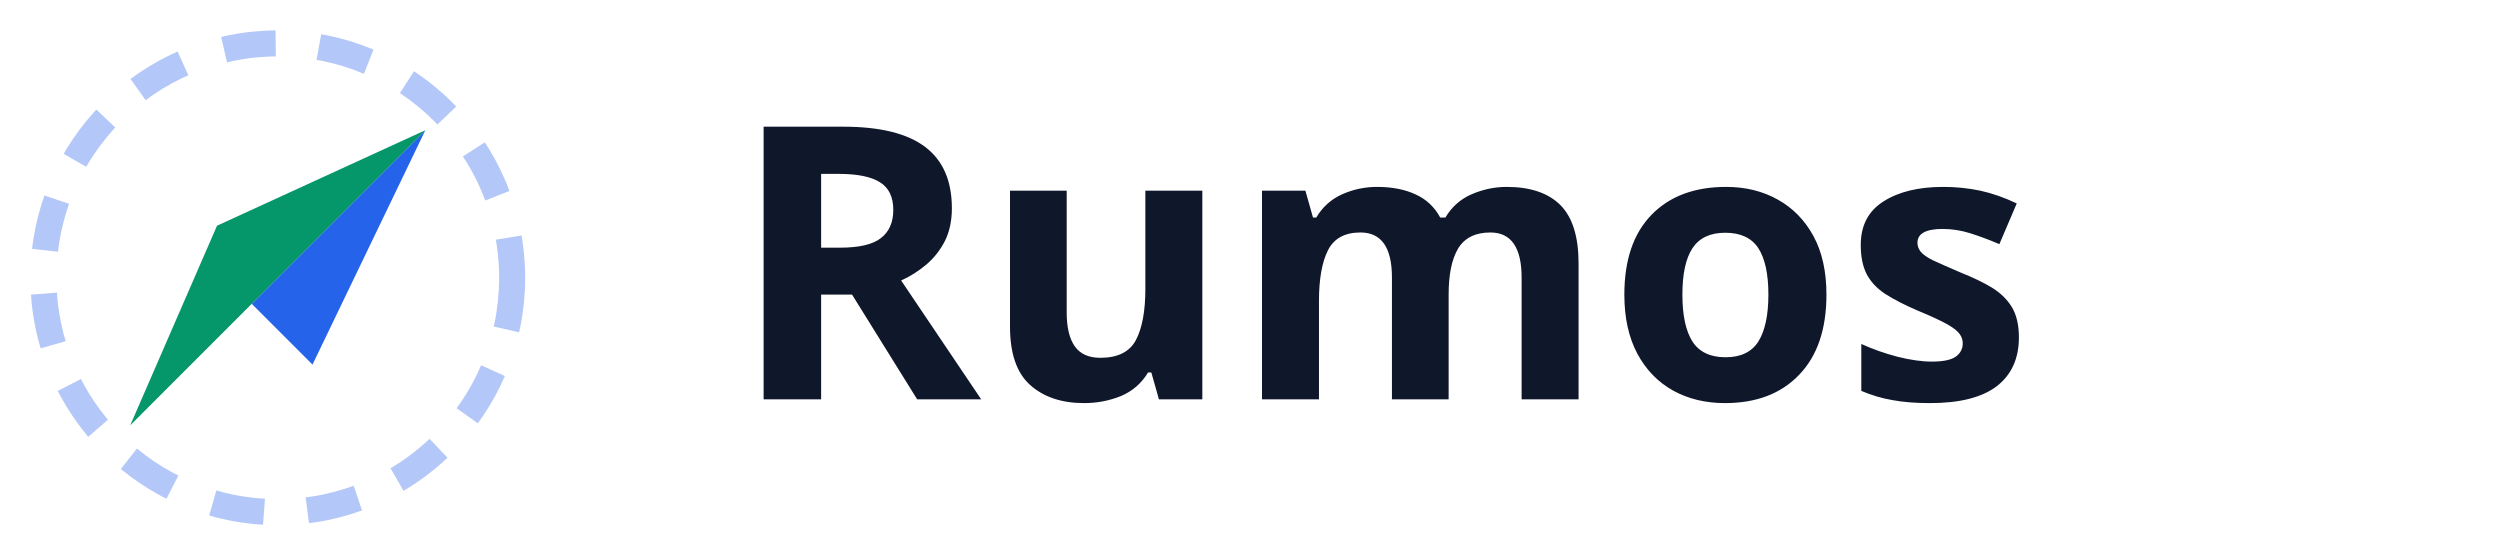
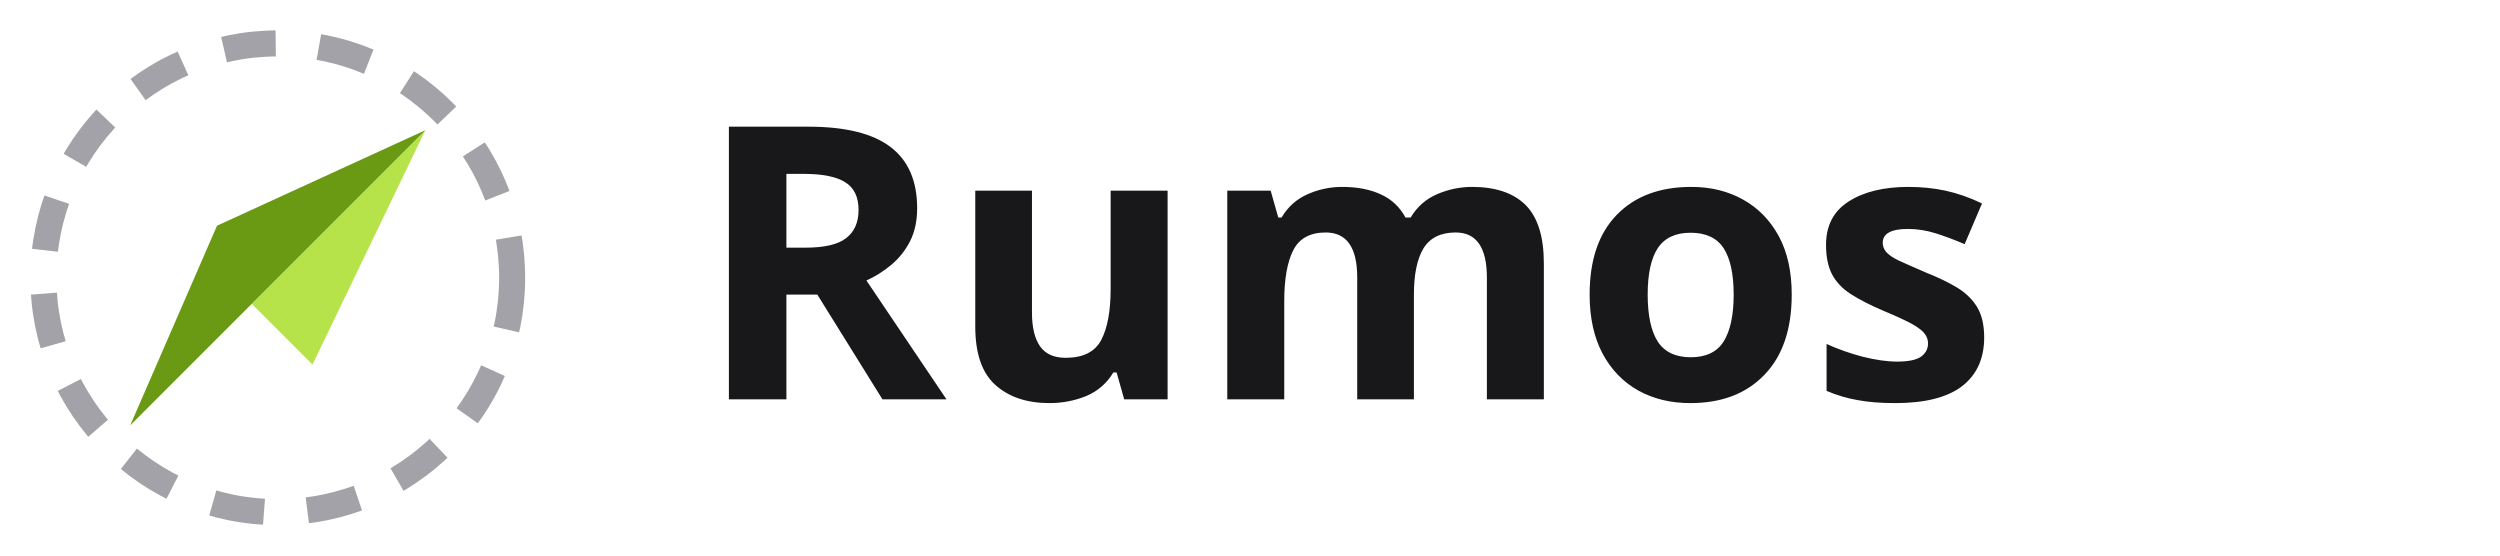
<svg xmlns="http://www.w3.org/2000/svg" viewBox="0 0 144 32" fill="none">
-   <circle cx="16" cy="16" r="13.5" stroke="#2563EB" stroke-opacity="0.35" stroke-width="1.5" stroke-dasharray="3 2.5" />
-   <path d="M7.5 24.5L24.5 7.5L18 21L14.5 17.5L7.5 24.5Z" fill="#2563EB" />
-   <path d="M7.5 24.5L12.5 13L24.5 7.5L14.5 17.5L7.5 24.5Z" fill="#059669" />
-   <text x="42" y="23" font-family="Syne, Plus Jakarta Sans, system-ui, sans-serif" font-size="22" font-weight="800" fill="#0F172A">Rumos</text>
+   <circle cx="16" cy="16" r="13.5" stroke="#71717A" stroke-opacity="0.65" stroke-width="1.5" stroke-dasharray="3 2.5" />
+   <path d="M7.5 24.5L24.5 7.5L18 21L14.5 17.5L7.5 24.5Z" fill="#B7E34A" />
+   <path d="M7.5 24.5L12.5 13L24.5 7.5L14.5 17.5L7.5 24.5Z" fill="#6A9A14" />
+   <text x="40" y="23" font-family="Plus Jakarta Sans, system-ui, sans-serif" font-size="22" font-weight="800" fill="#18181B">Rumos</text>
</svg>
